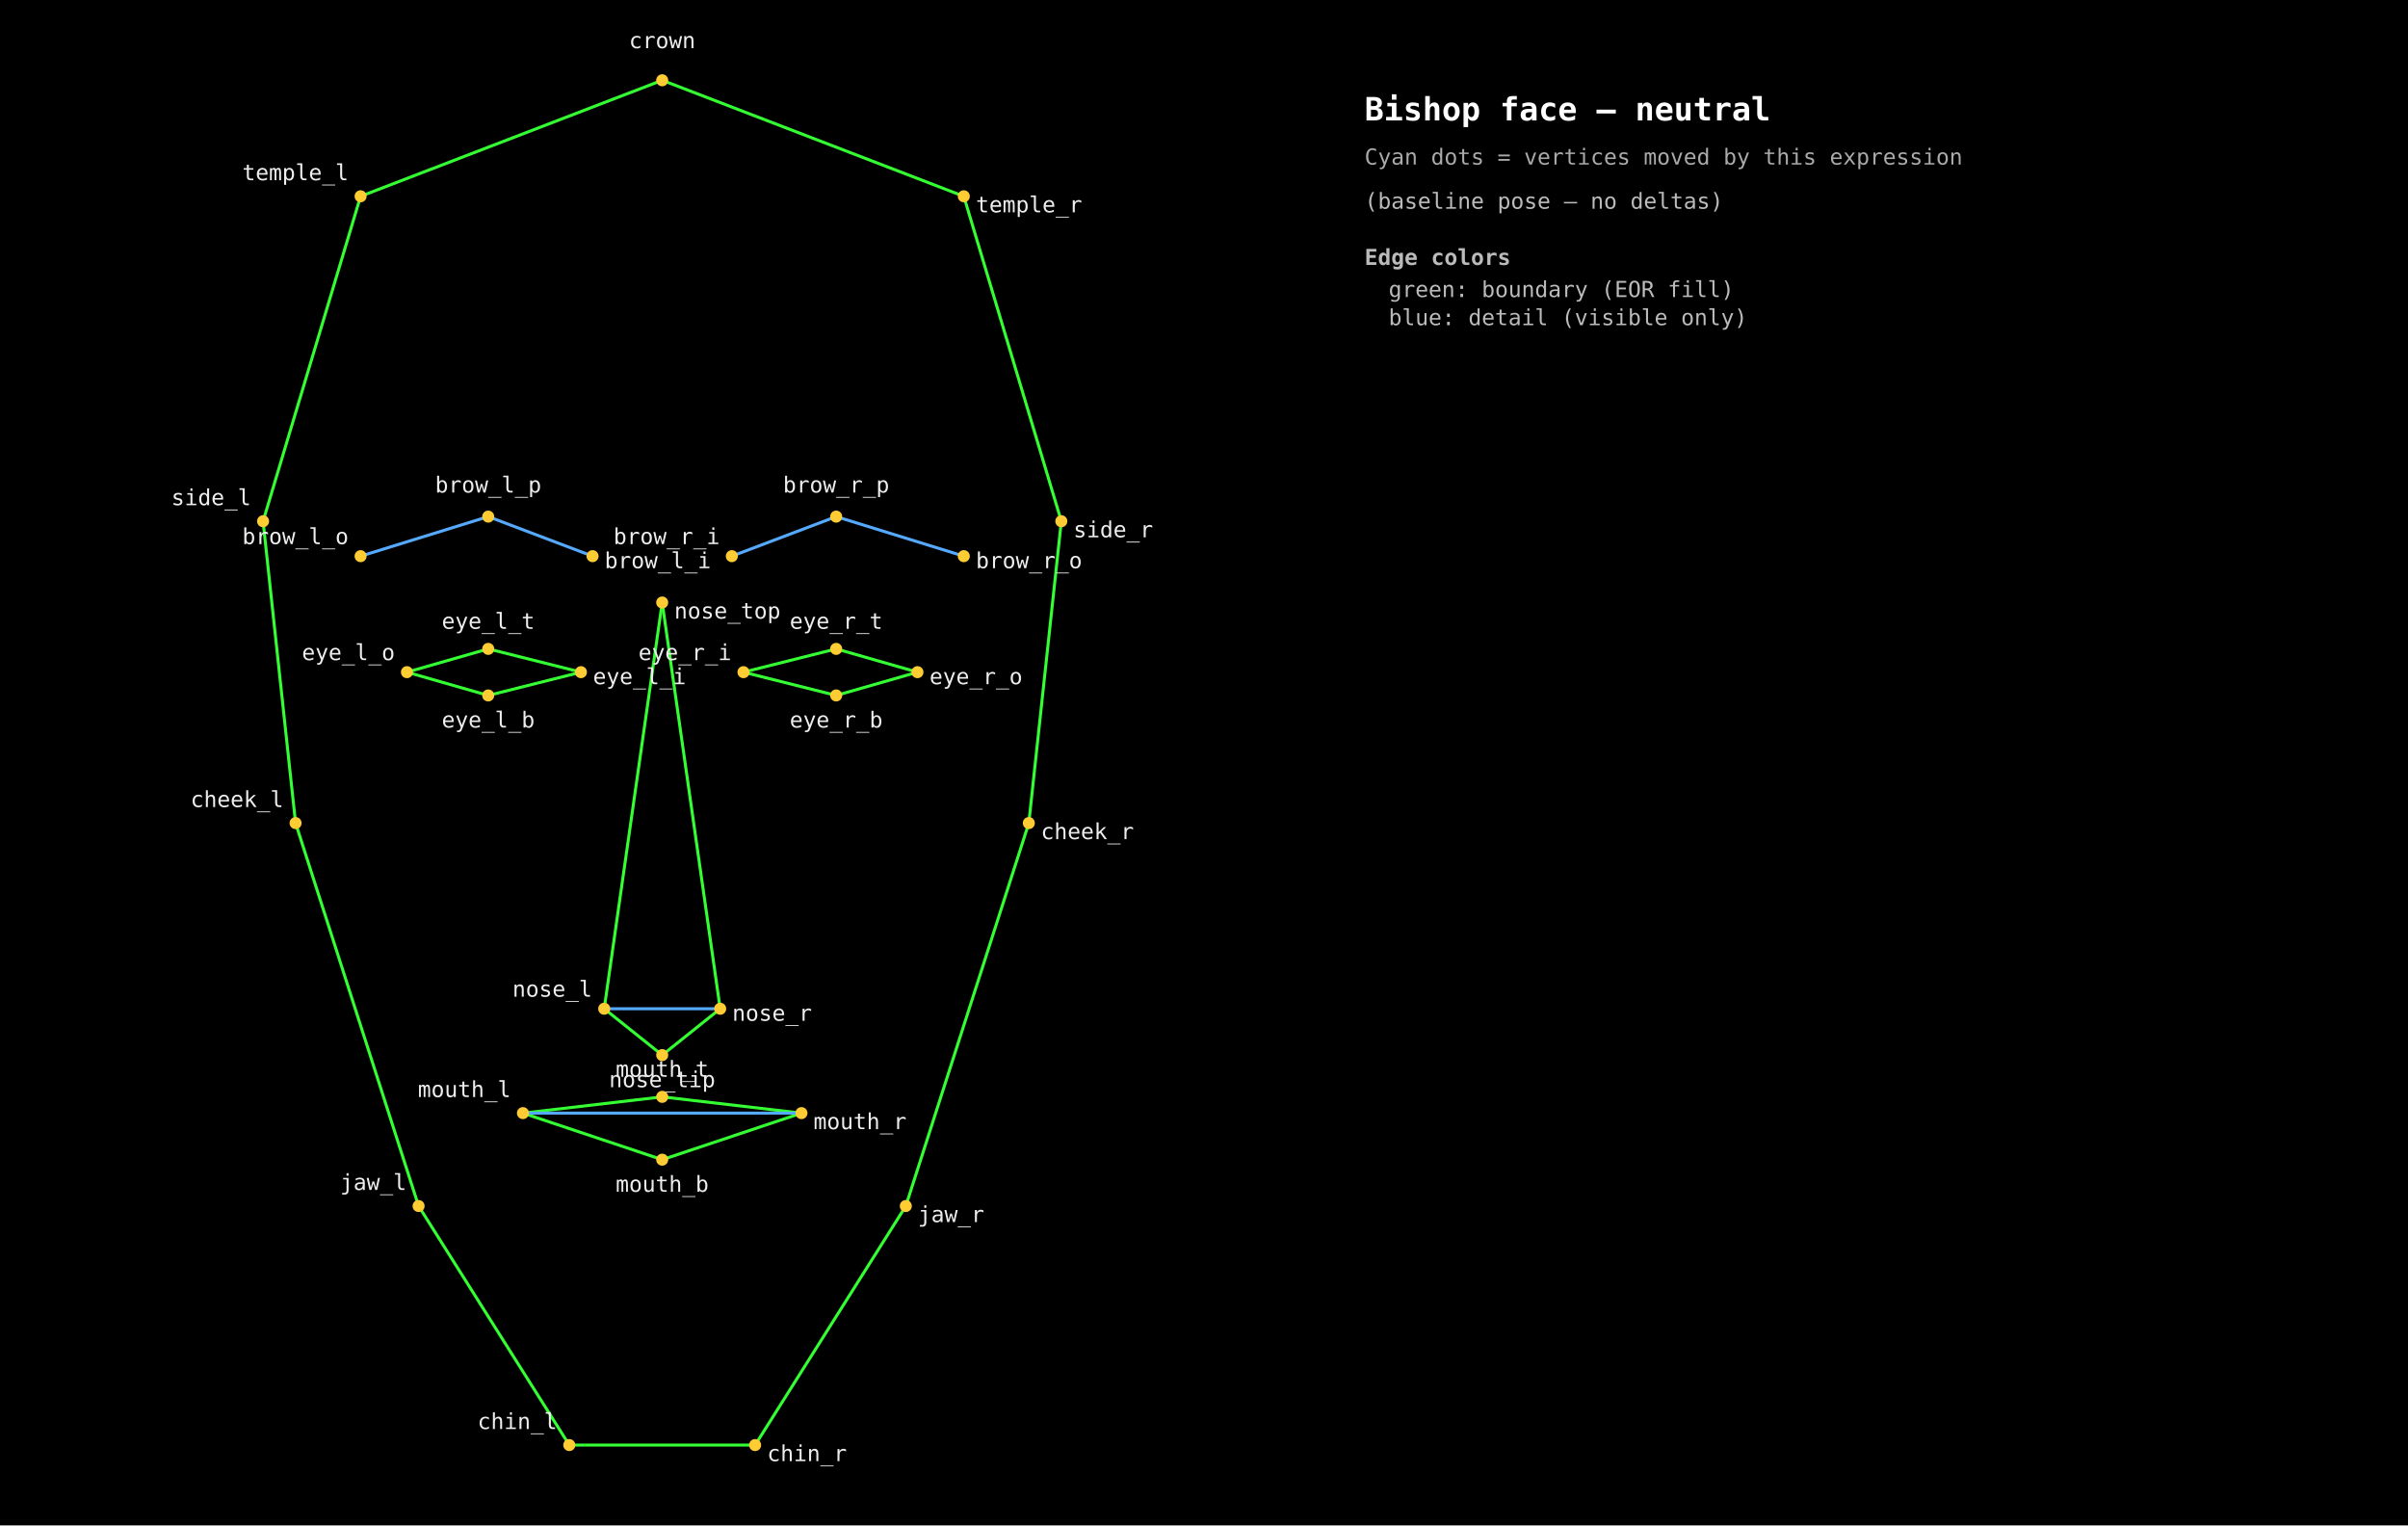
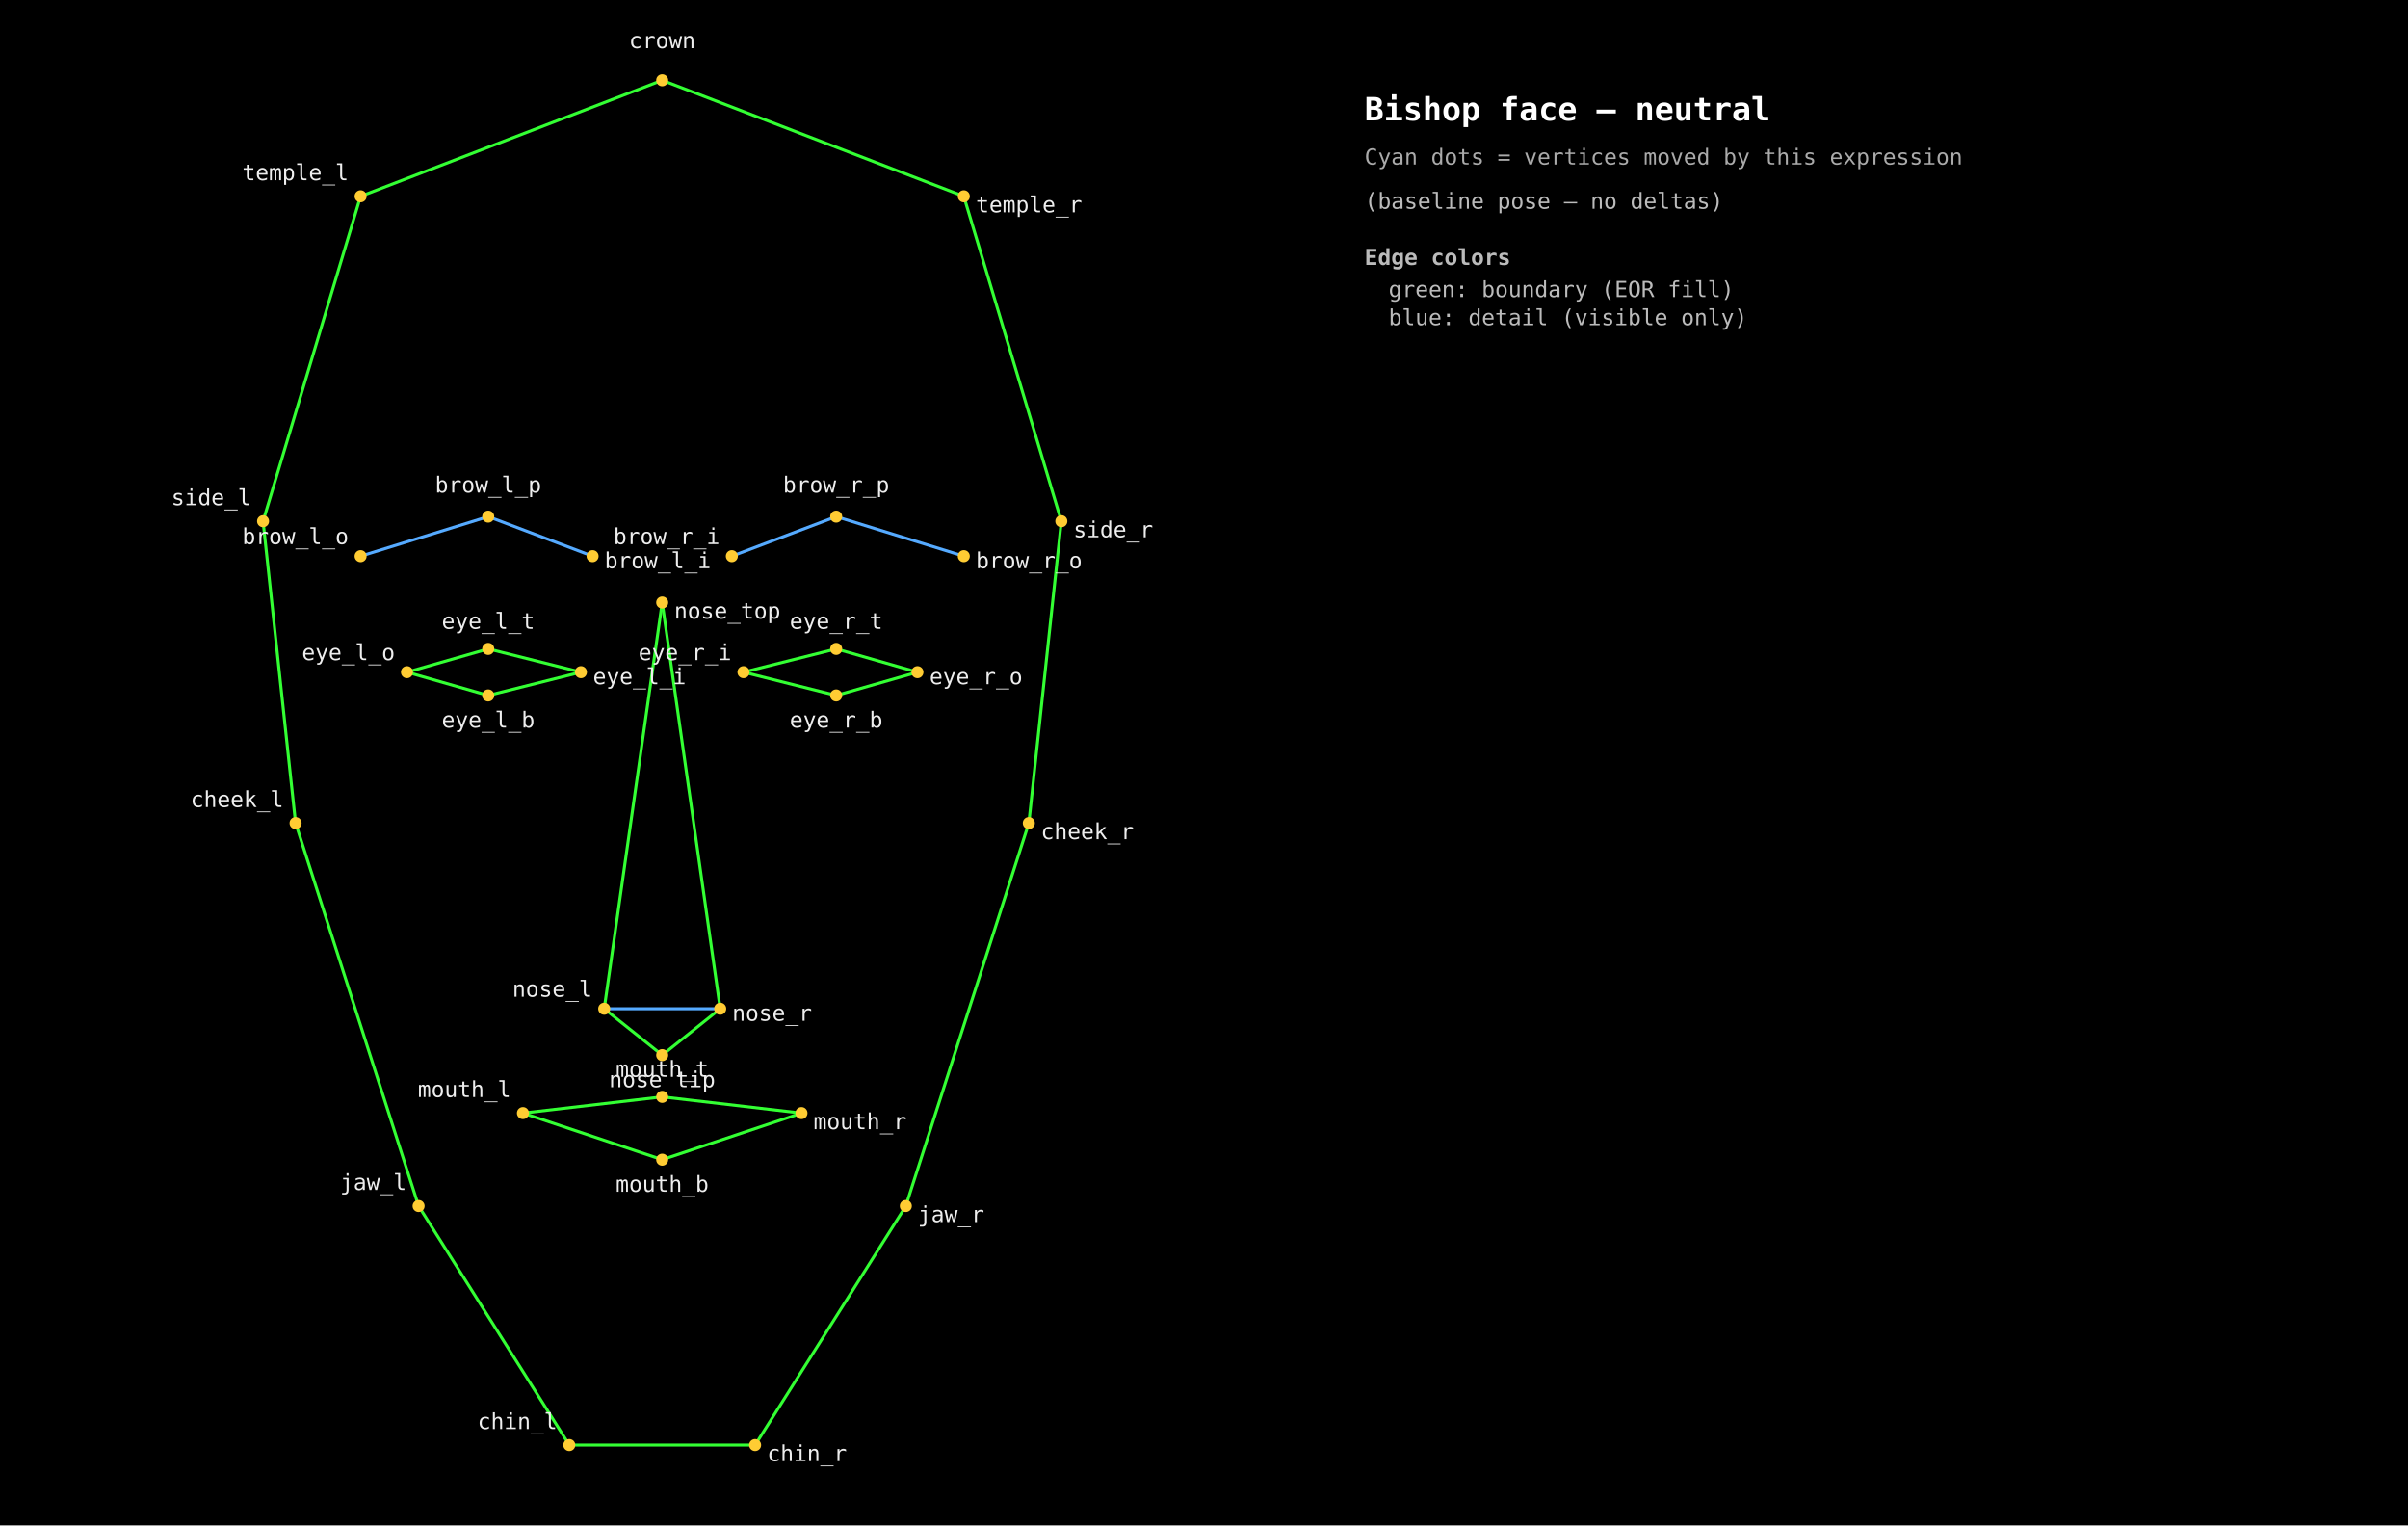
<svg xmlns="http://www.w3.org/2000/svg" width="1200" height="760" viewBox="0 0 1200 760">
  <rect width="100%" height="100%" fill="#000" />
  <style>.bnd{stroke:#3f3;stroke-width:1.5;fill:none}.det{stroke:#5af;stroke-width:1.5;fill:none}.vert{fill:#fc3;stroke:none}.lbl{fill:#eee;font-family:monospace;font-size:11px}.title{fill:#fff;font-family:monospace;font-size:16px;font-weight:bold}.subtitle{fill:#aaa;font-family:monospace;font-size:11px}.legend{fill:#bbb;font-family:monospace;font-size:11px}</style>
  <line class="bnd" x1="330.0" y1="40.0" x2="179.7" y2="97.8" />
  <line class="bnd" x1="179.7" y1="97.8" x2="131.1" y2="259.7" />
  <line class="bnd" x1="131.1" y1="259.7" x2="147.3" y2="410.1" />
  <line class="bnd" x1="147.3" y1="410.1" x2="208.6" y2="600.9" />
  <line class="bnd" x1="208.6" y1="600.9" x2="283.7" y2="720.0" />
  <line class="bnd" x1="283.7" y1="720.0" x2="376.3" y2="720.0" />
  <line class="bnd" x1="376.3" y1="720.0" x2="451.4" y2="600.9" />
  <line class="bnd" x1="451.4" y1="600.9" x2="512.7" y2="410.1" />
  <line class="bnd" x1="512.7" y1="410.1" x2="528.9" y2="259.7" />
  <line class="bnd" x1="528.9" y1="259.7" x2="480.3" y2="97.8" />
  <line class="bnd" x1="480.3" y1="97.8" x2="330.0" y2="40.0" />
  <line class="det" x1="179.7" y1="277.1" x2="243.3" y2="257.4" />
  <line class="det" x1="243.3" y1="257.4" x2="295.3" y2="277.1" />
  <line class="det" x1="364.7" y1="277.1" x2="416.7" y2="257.4" />
  <line class="det" x1="416.7" y1="257.4" x2="480.3" y2="277.1" />
  <line class="bnd" x1="202.8" y1="334.9" x2="243.3" y2="323.3" />
  <line class="bnd" x1="243.3" y1="323.3" x2="289.5" y2="334.9" />
  <line class="bnd" x1="289.5" y1="334.9" x2="243.3" y2="346.5" />
  <line class="bnd" x1="243.3" y1="346.5" x2="202.8" y2="334.9" />
  <line class="bnd" x1="370.5" y1="334.9" x2="416.7" y2="323.3" />
  <line class="bnd" x1="416.7" y1="323.3" x2="457.2" y2="334.9" />
  <line class="bnd" x1="457.2" y1="334.9" x2="416.7" y2="346.5" />
  <line class="bnd" x1="416.7" y1="346.5" x2="370.5" y2="334.9" />
  <line class="bnd" x1="330.0" y1="300.2" x2="301.1" y2="502.6" />
  <line class="bnd" x1="330.0" y1="300.2" x2="358.9" y2="502.6" />
  <line class="bnd" x1="301.1" y1="502.6" x2="330.0" y2="525.7" />
  <line class="bnd" x1="358.9" y1="502.6" x2="330.0" y2="525.7" />
  <line class="det" x1="301.1" y1="502.6" x2="358.9" y2="502.6" />
  <line class="bnd" x1="260.6" y1="554.6" x2="330.0" y2="546.5" />
  <line class="bnd" x1="330.0" y1="546.5" x2="399.4" y2="554.6" />
  <line class="bnd" x1="399.4" y1="554.6" x2="330.0" y2="577.8" />
  <line class="bnd" x1="330.0" y1="577.8" x2="260.6" y2="554.6" />
-   <line class="det" x1="260.6" y1="554.6" x2="399.4" y2="554.6" />
  <circle cx="330.0" cy="40.0" r="3" fill="#fc3" />
  <text class="lbl" x="330.0" y="24.0" text-anchor="middle">crown</text>
  <circle cx="179.7" cy="97.8" r="3" fill="#fc3" />
  <text class="lbl" x="173.7" y="89.8" text-anchor="end">temple_l</text>
  <circle cx="480.3" cy="97.8" r="3" fill="#fc3" />
  <text class="lbl" x="486.3" y="105.8" text-anchor="start">temple_r</text>
  <circle cx="131.1" cy="259.7" r="3" fill="#fc3" />
  <text class="lbl" x="125.1" y="251.7" text-anchor="end">side_l</text>
  <circle cx="528.9" cy="259.7" r="3" fill="#fc3" />
  <text class="lbl" x="534.9" y="267.7" text-anchor="start">side_r</text>
  <circle cx="147.3" cy="410.1" r="3" fill="#fc3" />
  <text class="lbl" x="141.3" y="402.1" text-anchor="end">cheek_l</text>
  <circle cx="512.7" cy="410.1" r="3" fill="#fc3" />
  <text class="lbl" x="518.7" y="418.1" text-anchor="start">cheek_r</text>
  <circle cx="208.6" cy="600.9" r="3" fill="#fc3" />
  <text class="lbl" x="202.6" y="592.9" text-anchor="end">jaw_l</text>
  <circle cx="451.4" cy="600.9" r="3" fill="#fc3" />
  <text class="lbl" x="457.4" y="608.9" text-anchor="start">jaw_r</text>
  <circle cx="283.7" cy="720.0" r="3" fill="#fc3" />
  <text class="lbl" x="277.7" y="712.0" text-anchor="end">chin_l</text>
  <circle cx="376.3" cy="720.0" r="3" fill="#fc3" />
  <text class="lbl" x="382.3" y="728.0" text-anchor="start">chin_r</text>
  <circle cx="179.7" cy="277.1" r="3" fill="#fc3" />
  <text class="lbl" x="173.7" y="271.1" text-anchor="end">brow_l_o</text>
  <circle cx="243.3" cy="257.4" r="3" fill="#fc3" />
  <text class="lbl" x="243.3" y="245.4" text-anchor="middle">brow_l_p</text>
  <circle cx="295.3" cy="277.1" r="3" fill="#fc3" />
  <text class="lbl" x="301.3" y="283.1" text-anchor="start">brow_l_i</text>
  <circle cx="364.7" cy="277.1" r="3" fill="#fc3" />
  <text class="lbl" x="358.7" y="271.1" text-anchor="end">brow_r_i</text>
  <circle cx="416.7" cy="257.4" r="3" fill="#fc3" />
  <text class="lbl" x="416.7" y="245.4" text-anchor="middle">brow_r_p</text>
  <circle cx="480.3" cy="277.1" r="3" fill="#fc3" />
  <text class="lbl" x="486.3" y="283.1" text-anchor="start">brow_r_o</text>
  <circle cx="202.8" cy="334.9" r="3" fill="#fc3" />
  <text class="lbl" x="196.8" y="328.9" text-anchor="end">eye_l_o</text>
  <circle cx="243.3" cy="323.3" r="3" fill="#fc3" />
  <text class="lbl" x="243.3" y="313.3" text-anchor="middle">eye_l_t</text>
  <circle cx="289.5" cy="334.9" r="3" fill="#fc3" />
  <text class="lbl" x="295.5" y="340.9" text-anchor="start">eye_l_i</text>
  <circle cx="243.3" cy="346.5" r="3" fill="#fc3" />
  <text class="lbl" x="243.3" y="362.5" text-anchor="middle">eye_l_b</text>
  <circle cx="370.5" cy="334.9" r="3" fill="#fc3" />
  <text class="lbl" x="364.5" y="328.9" text-anchor="end">eye_r_i</text>
  <circle cx="416.7" cy="323.3" r="3" fill="#fc3" />
  <text class="lbl" x="416.7" y="313.3" text-anchor="middle">eye_r_t</text>
  <circle cx="457.2" cy="334.9" r="3" fill="#fc3" />
  <text class="lbl" x="463.2" y="340.9" text-anchor="start">eye_r_o</text>
  <circle cx="416.7" cy="346.5" r="3" fill="#fc3" />
  <text class="lbl" x="416.7" y="362.5" text-anchor="middle">eye_r_b</text>
  <circle cx="330.0" cy="300.2" r="3" fill="#fc3" />
  <text class="lbl" x="336.0" y="308.2" text-anchor="start">nose_top</text>
  <circle cx="301.1" cy="502.6" r="3" fill="#fc3" />
  <text class="lbl" x="295.1" y="496.6" text-anchor="end">nose_l</text>
  <circle cx="358.9" cy="502.6" r="3" fill="#fc3" />
  <text class="lbl" x="364.9" y="508.6" text-anchor="start">nose_r</text>
  <circle cx="330.0" cy="525.7" r="3" fill="#fc3" />
  <text class="lbl" x="330.0" y="541.7" text-anchor="middle">nose_tip</text>
  <circle cx="260.6" cy="554.6" r="3" fill="#fc3" />
  <text class="lbl" x="254.6" y="546.6" text-anchor="end">mouth_l</text>
  <circle cx="330.0" cy="546.5" r="3" fill="#fc3" />
  <text class="lbl" x="330.0" y="536.5" text-anchor="middle">mouth_t</text>
  <circle cx="399.4" cy="554.6" r="3" fill="#fc3" />
  <text class="lbl" x="405.4" y="562.6" text-anchor="start">mouth_r</text>
  <circle cx="330.0" cy="577.8" r="3" fill="#fc3" />
  <text class="lbl" x="330.0" y="593.8" text-anchor="middle">mouth_b</text>
  <text class="title" x="680" y="60">Bishop face — neutral</text>
  <text class="subtitle" x="680" y="82">Cyan dots = vertices moved by this expression</text>
  <text class="legend" x="680" y="104">(baseline pose — no deltas)</text>
  <text class="legend" x="680" y="132" style="font-weight:bold">Edge colors</text>
  <text class="legend" x="692" y="148" fill="#3f3">green: boundary (EOR fill)</text>
  <text class="legend" x="692" y="162" fill="#5af">blue:  detail (visible only)</text>
</svg>
